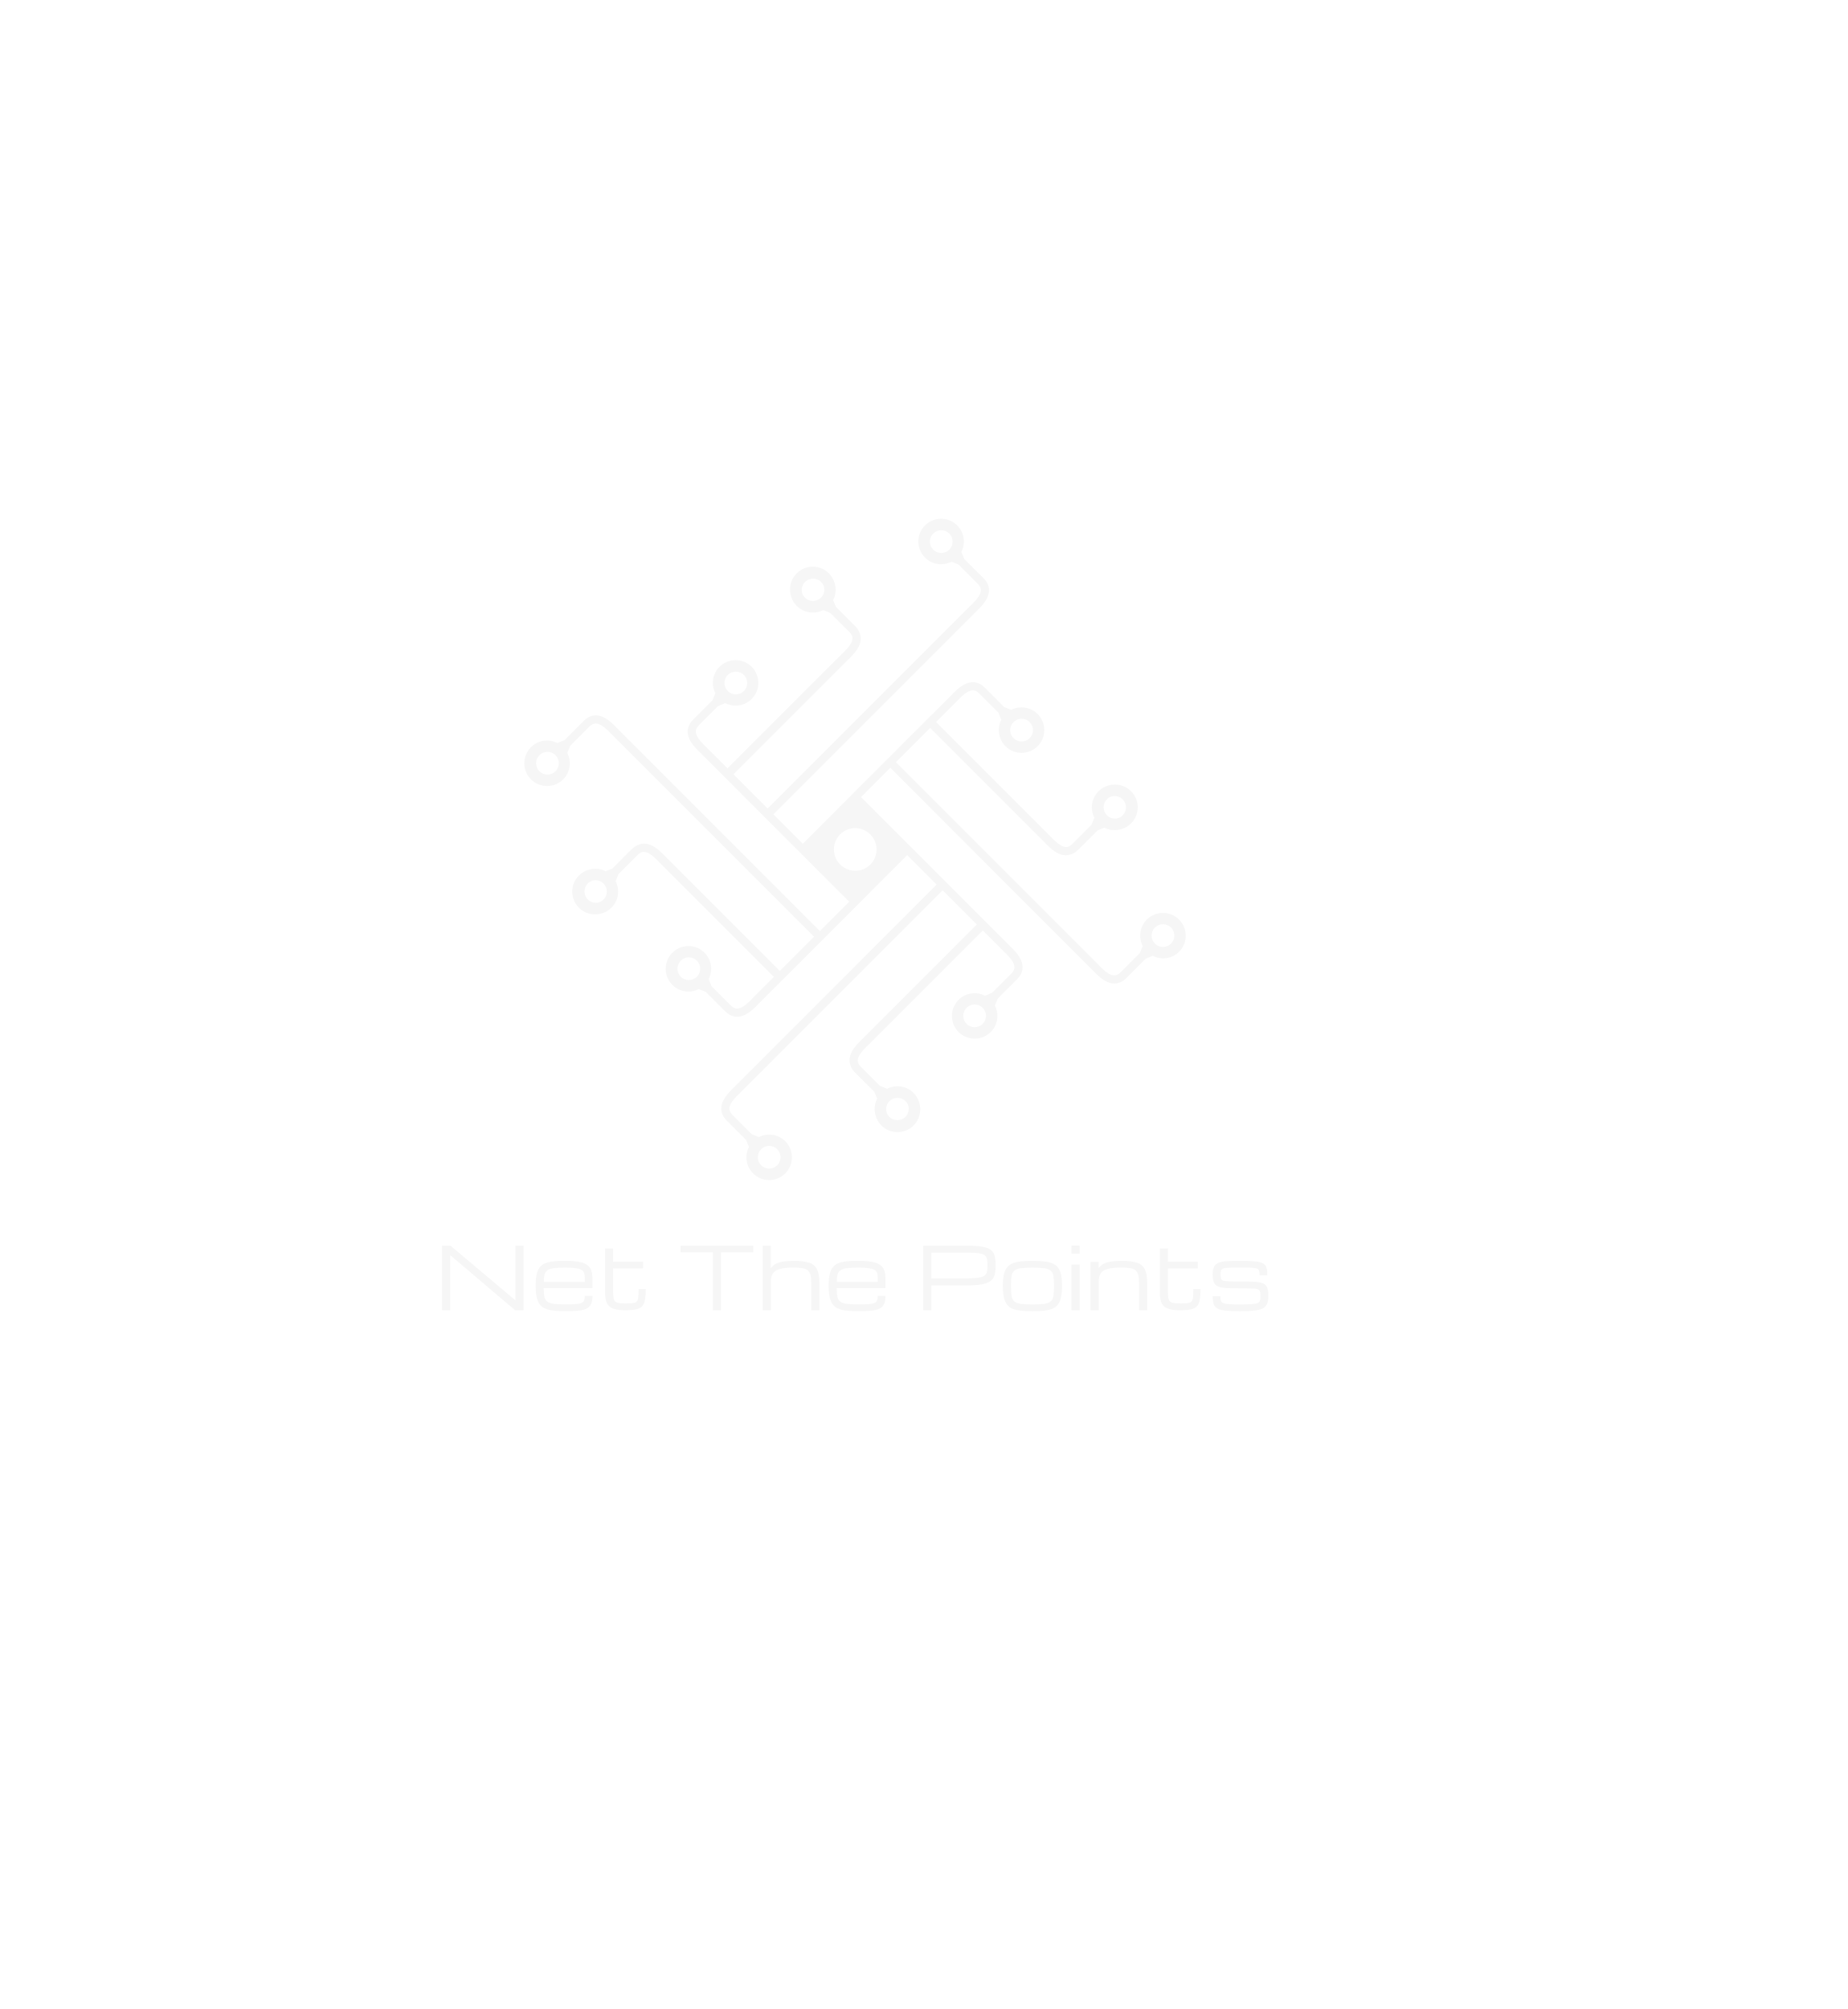
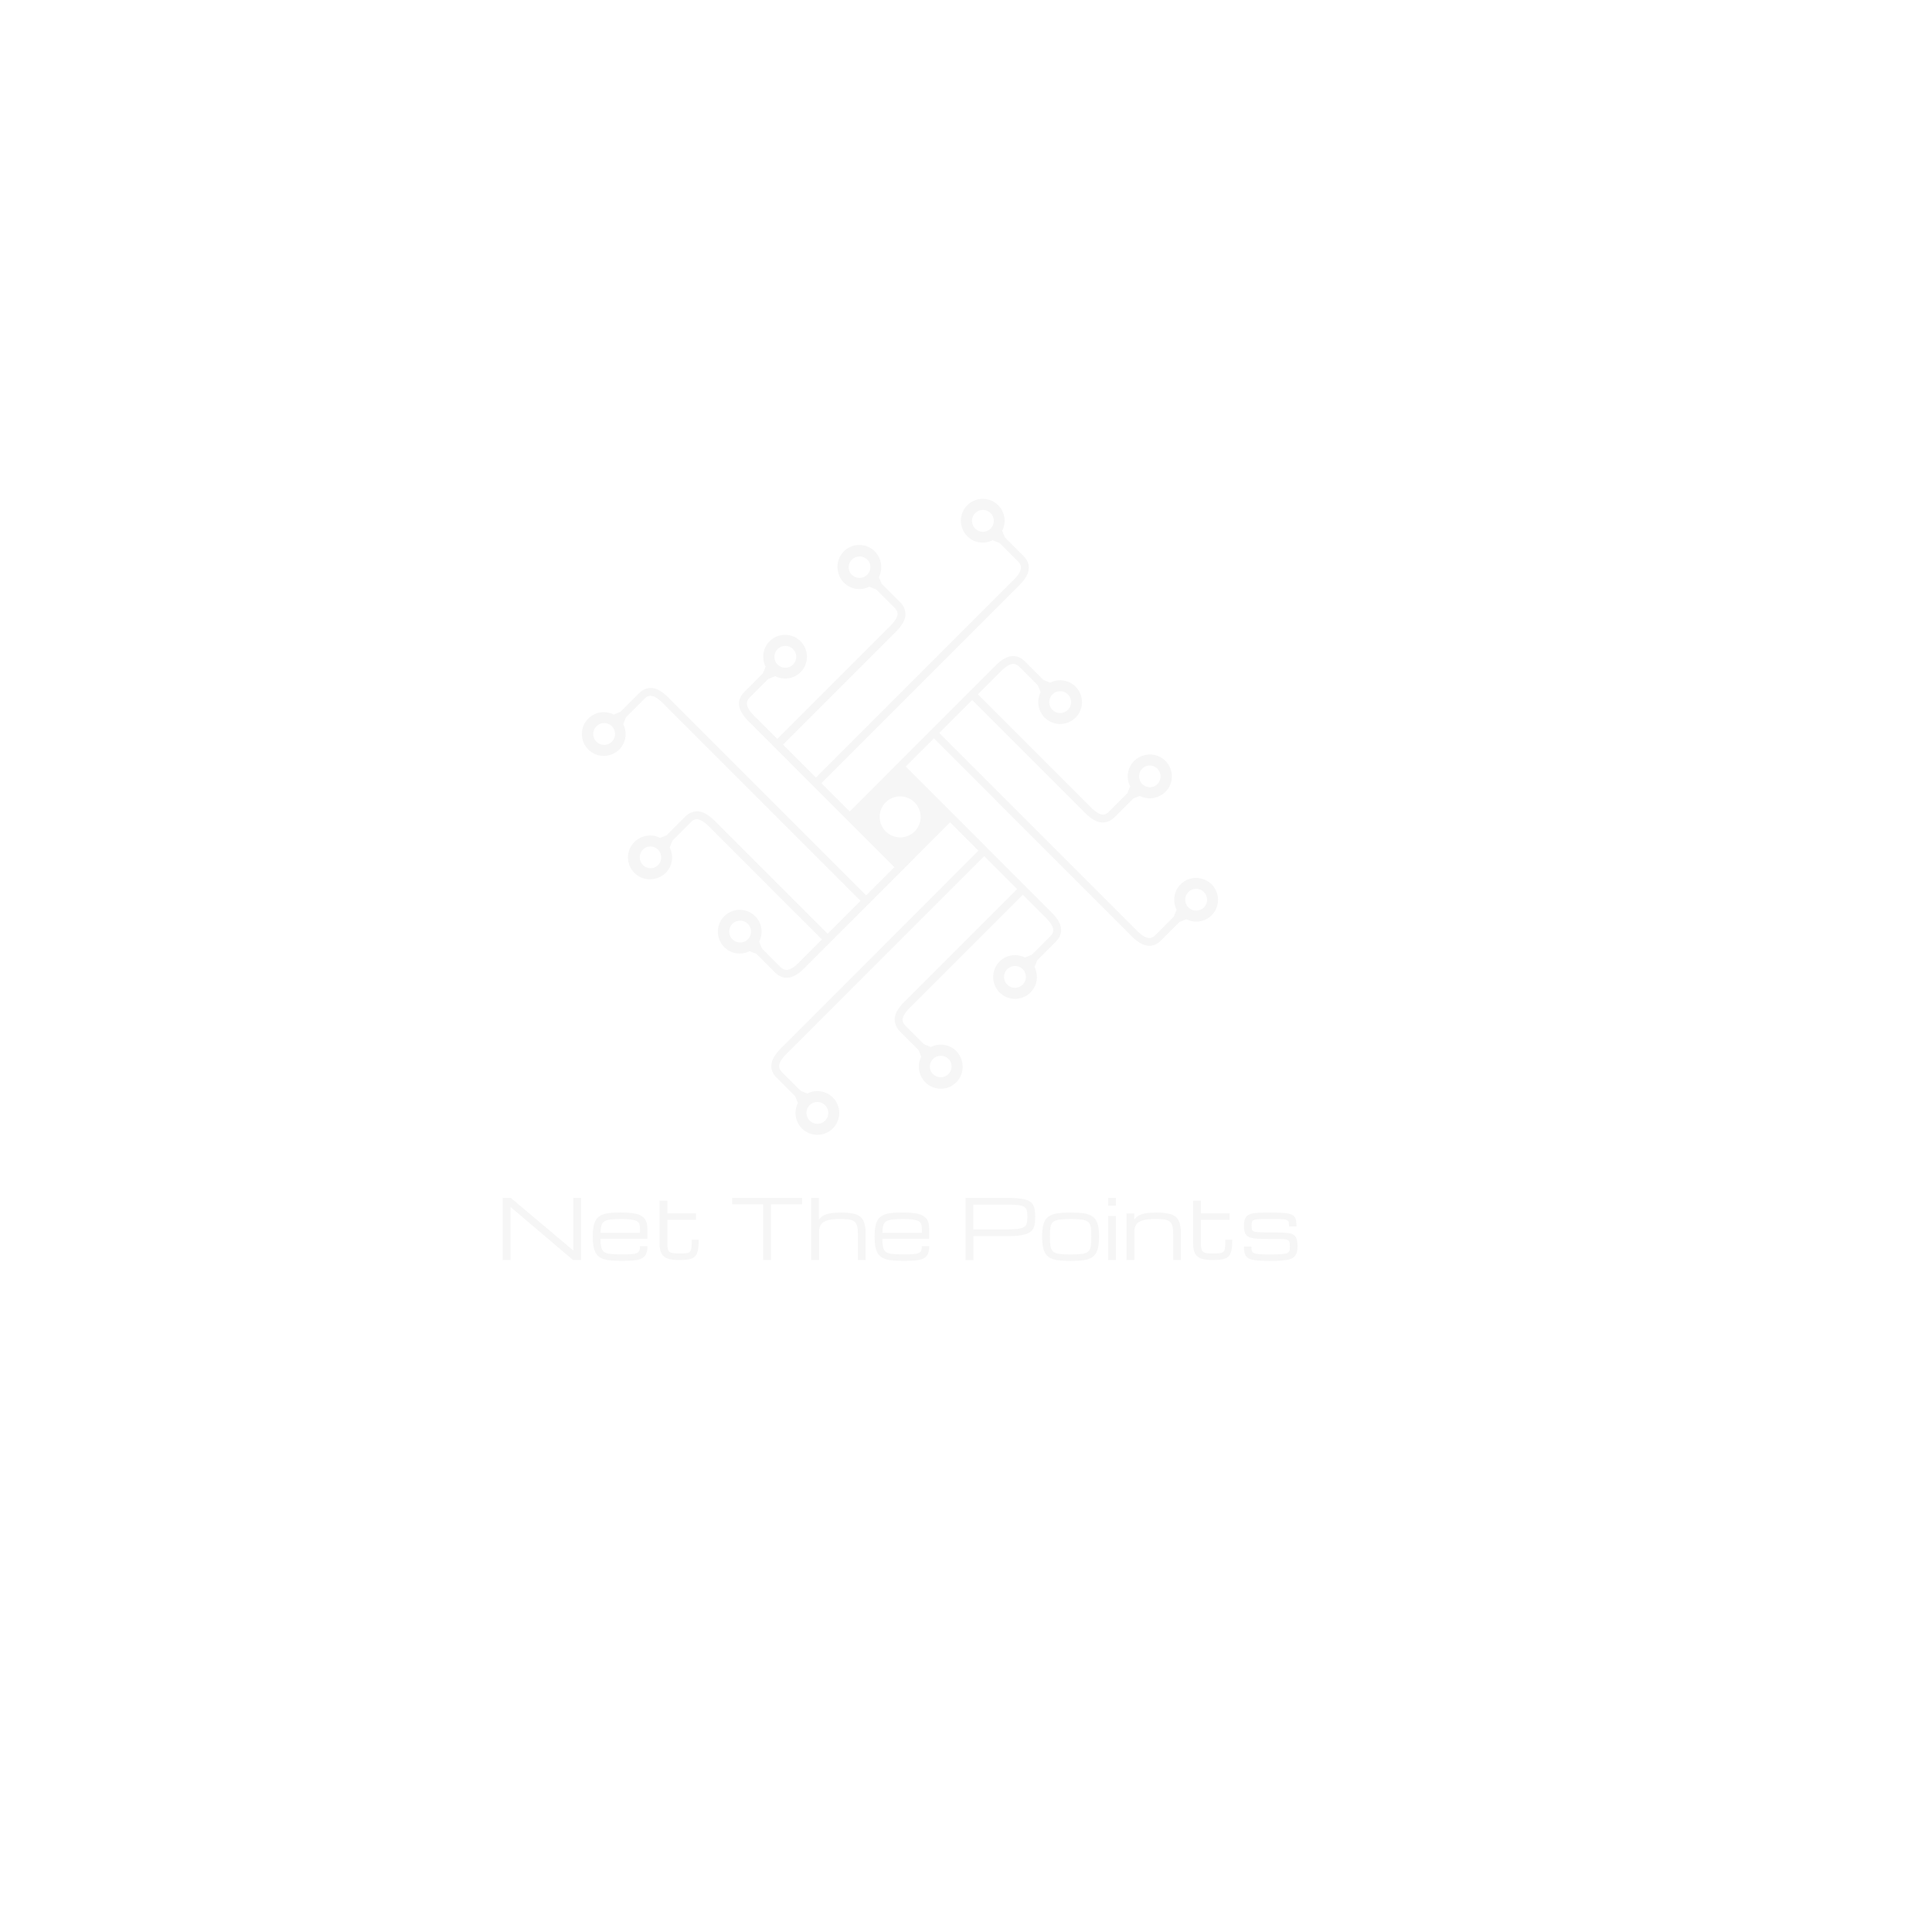
- <svg xmlns="http://www.w3.org/2000/svg" version="1.1" id="图层_1" x="0px" y="0px" viewBox="0 0 316.89 344.56" style="enable-background:new 0 0 316.89 344.56;" xml:space="preserve">
+ <svg xmlns="http://www.w3.org/2000/svg" width="80" height="80" version="1.1" id="图层_1" x="0px" y="0px" viewBox="0 0 316.89 344.56" style="enable-background:new 0 0 316.89 344.56;" xml:space="preserve">
  <style type="text/css">
	.st0{fill:none;}
	.st1{fill:#F6F6F6;}
</style>
  <path class="st0" d="M455.02,261.04c0.14-0.26,0.22-0.56,0.22-0.88c0-1.04-0.84-1.88-1.88-1.88c-0.7,0-1.31,0.38-1.63,0.94  c-0.14,0.26-0.22,0.56-0.22,0.88c0,1.04,0.84,1.88,1.88,1.88C454.09,261.98,454.69,261.6,455.02,261.04z" />
  <g>
    <g>
      <path class="st1" d="M75.83,224.72v-11.08h1.44l11.13,9.37h0.01v-9.37h1.39v11.08h-1.44l-11.13-9.45h-0.01v9.45H75.83z" />
      <path class="st1" d="M101.63,222.25c0,0.62-0.09,1.11-0.28,1.46c-0.19,0.36-0.47,0.62-0.85,0.78c-0.38,0.16-0.86,0.27-1.45,0.31    c-0.59,0.05-1.29,0.07-2.1,0.07c-0.93,0-1.72-0.05-2.36-0.14s-1.17-0.29-1.57-0.58c-0.4-0.29-0.69-0.73-0.87-1.31    c-0.18-0.58-0.27-1.36-0.27-2.33c0-0.94,0.09-1.7,0.26-2.27c0.18-0.57,0.46-1,0.85-1.28c0.39-0.29,0.91-0.48,1.55-0.58    c0.64-0.1,1.43-0.14,2.36-0.14c1.06,0,1.94,0.07,2.64,0.22c0.7,0.15,1.22,0.43,1.56,0.85c0.34,0.42,0.52,1.03,0.52,1.84v1.78    h-8.36c0,0.62,0.05,1.11,0.13,1.48c0.08,0.37,0.25,0.65,0.49,0.84c0.25,0.19,0.61,0.31,1.1,0.37c0.49,0.06,1.14,0.09,1.95,0.09    c0.73,0,1.32-0.01,1.77-0.04c0.45-0.03,0.79-0.09,1.02-0.19c0.23-0.1,0.39-0.25,0.47-0.44c0.08-0.2,0.12-0.46,0.12-0.79H101.63z     M96.91,217.41c-0.78,0-1.42,0.03-1.89,0.09c-0.48,0.06-0.84,0.17-1.09,0.34c-0.25,0.17-0.42,0.41-0.51,0.74    c-0.09,0.33-0.14,0.76-0.14,1.29h7.03v-0.69c0-0.35-0.04-0.63-0.12-0.86c-0.08-0.23-0.23-0.41-0.47-0.54    c-0.23-0.13-0.57-0.22-1.02-0.28C98.25,217.43,97.66,217.41,96.91,217.41z" />
      <path class="st1" d="M107.27,224.72c-0.85,0-1.52-0.09-2.03-0.26s-0.88-0.47-1.11-0.91c-0.23-0.44-0.34-1.05-0.34-1.84v-7.58h1.39    v2.27h5.12v1.14h-5.12v4.17c0,0.54,0.05,0.94,0.15,1.2c0.1,0.26,0.3,0.44,0.6,0.52s0.75,0.12,1.35,0.12    c0.53,0,0.95-0.02,1.26-0.05c0.31-0.03,0.53-0.12,0.67-0.27c0.14-0.15,0.24-0.39,0.27-0.73c0.04-0.34,0.06-0.81,0.06-1.42h1.23    c0,0.8-0.05,1.44-0.15,1.92c-0.1,0.48-0.27,0.84-0.53,1.09c-0.25,0.25-0.61,0.41-1.06,0.49    C108.57,224.68,107.99,224.72,107.27,224.72z" />
      <path class="st1" d="M122.28,224.72v-9.93h-5.54v-1.15h12.47v1.15h-5.54v9.93H122.28z" />
      <path class="st1" d="M130.83,224.72v-11.08h1.39v3.87c0.21-0.28,0.46-0.51,0.77-0.7c0.31-0.19,0.71-0.33,1.23-0.42    c0.51-0.09,1.18-0.14,2.02-0.14c1.09,0,1.94,0.11,2.57,0.32c0.63,0.21,1.07,0.59,1.34,1.13c0.26,0.54,0.4,1.31,0.4,2.31v4.71    h-1.39v-4.71c0-0.57-0.05-1.02-0.14-1.37c-0.1-0.35-0.26-0.61-0.49-0.79c-0.23-0.18-0.55-0.3-0.96-0.36    c-0.41-0.06-0.93-0.09-1.56-0.09c-0.96,0-1.72,0.08-2.27,0.24c-0.55,0.16-0.94,0.41-1.16,0.75c-0.23,0.34-0.34,0.78-0.34,1.32    v5.01H130.83z" />
      <path class="st1" d="M151.89,222.25c0,0.62-0.09,1.11-0.28,1.46c-0.19,0.36-0.47,0.62-0.85,0.78c-0.38,0.16-0.86,0.27-1.45,0.31    c-0.59,0.05-1.29,0.07-2.1,0.07c-0.93,0-1.72-0.05-2.36-0.14s-1.17-0.29-1.57-0.58c-0.4-0.29-0.69-0.73-0.87-1.31    c-0.18-0.58-0.27-1.36-0.27-2.33c0-0.94,0.09-1.7,0.26-2.27c0.18-0.57,0.46-1,0.85-1.28c0.39-0.29,0.91-0.48,1.55-0.58    c0.64-0.1,1.43-0.14,2.36-0.14c1.06,0,1.94,0.07,2.64,0.22c0.7,0.15,1.22,0.43,1.56,0.85c0.34,0.42,0.52,1.03,0.52,1.84v1.78    h-8.36c0,0.62,0.05,1.11,0.13,1.48c0.08,0.37,0.25,0.65,0.49,0.84c0.25,0.19,0.61,0.31,1.1,0.37c0.49,0.06,1.14,0.09,1.95,0.09    c0.73,0,1.32-0.01,1.77-0.04c0.45-0.03,0.79-0.09,1.02-0.19c0.23-0.1,0.39-0.25,0.47-0.44c0.08-0.2,0.12-0.46,0.12-0.79H151.89z     M147.17,217.41c-0.78,0-1.42,0.03-1.89,0.09c-0.48,0.06-0.84,0.17-1.09,0.34c-0.25,0.17-0.42,0.41-0.51,0.74    c-0.09,0.33-0.14,0.76-0.14,1.29h7.03v-0.69c0-0.35-0.04-0.63-0.12-0.86c-0.08-0.23-0.23-0.41-0.47-0.54    c-0.23-0.13-0.57-0.22-1.02-0.28C148.51,217.43,147.91,217.41,147.17,217.41z" />
      <path class="st1" d="M158.37,224.72v-11.08h7.42c1.08,0,1.95,0.05,2.62,0.16s1.16,0.28,1.5,0.53s0.57,0.58,0.69,1    c0.12,0.42,0.18,0.94,0.18,1.57v0.29c0,0.6-0.06,1.1-0.18,1.52c-0.12,0.42-0.36,0.75-0.71,1.01c-0.35,0.26-0.86,0.44-1.52,0.56    c-0.66,0.12-1.54,0.18-2.62,0.18h-5.99v4.27H158.37z M169.39,216.9c0-0.46-0.04-0.82-0.13-1.1c-0.09-0.27-0.26-0.48-0.52-0.62    c-0.26-0.14-0.65-0.23-1.16-0.28c-0.51-0.05-1.2-0.07-2.06-0.07h-5.77v4.42h5.77c0.86,0,1.55-0.03,2.06-0.08    c0.51-0.06,0.9-0.16,1.16-0.3c0.26-0.15,0.43-0.36,0.52-0.63c0.09-0.27,0.13-0.62,0.13-1.05V216.9z" />
      <path class="st1" d="M177.1,224.88c-0.93,0-1.72-0.05-2.37-0.14c-0.65-0.09-1.17-0.29-1.57-0.58c-0.4-0.29-0.69-0.73-0.87-1.31    c-0.18-0.58-0.27-1.36-0.27-2.33c0-0.94,0.09-1.7,0.27-2.27c0.18-0.57,0.47-1,0.87-1.28c0.4-0.29,0.92-0.48,1.57-0.58    c0.65-0.1,1.44-0.14,2.37-0.14c0.93,0,1.72,0.05,2.37,0.14c0.65,0.1,1.17,0.29,1.57,0.58c0.4,0.29,0.69,0.72,0.87,1.28    c0.18,0.57,0.27,1.32,0.27,2.27c0,0.97-0.09,1.75-0.27,2.33c-0.18,0.58-0.47,1.02-0.87,1.31c-0.4,0.29-0.92,0.48-1.57,0.58    S178.03,224.88,177.1,224.88z M180.8,220.52c0-0.69-0.03-1.24-0.1-1.65c-0.07-0.41-0.22-0.73-0.46-0.93    c-0.24-0.21-0.6-0.35-1.1-0.42c-0.5-0.07-1.18-0.11-2.04-0.11c-0.86,0-1.53,0.04-2.03,0.11c-0.5,0.07-0.87,0.21-1.1,0.42    c-0.24,0.21-0.39,0.52-0.46,0.93c-0.07,0.41-0.1,0.96-0.1,1.65c0,0.71,0.03,1.28,0.1,1.71c0.07,0.43,0.22,0.75,0.46,0.96    c0.24,0.21,0.6,0.36,1.1,0.43s1.18,0.1,2.03,0.1c0.86,0,1.54-0.03,2.04-0.1c0.5-0.07,0.86-0.21,1.1-0.43    c0.24-0.21,0.39-0.54,0.46-0.96C180.77,221.8,180.8,221.23,180.8,220.52z" />
      <path class="st1" d="M183.8,215.02v-1.39h1.39v1.39H183.8z M183.8,224.72v-7.85h1.39v7.85H183.8z" />
      <path class="st1" d="M187.06,224.72v-8.31h1.39v1.1c0.21-0.28,0.46-0.51,0.77-0.7c0.31-0.19,0.71-0.33,1.23-0.42    c0.51-0.09,1.18-0.14,2.02-0.14c1.09,0,1.94,0.11,2.57,0.32c0.63,0.21,1.07,0.59,1.34,1.13s0.4,1.31,0.4,2.31v4.71h-1.39v-4.71    c0-0.57-0.05-1.02-0.14-1.37c-0.1-0.35-0.26-0.61-0.49-0.79c-0.23-0.18-0.55-0.3-0.96-0.36c-0.41-0.06-0.93-0.09-1.56-0.09    c-0.96,0-1.72,0.08-2.27,0.24c-0.55,0.16-0.94,0.41-1.16,0.75c-0.23,0.34-0.34,0.78-0.34,1.32v5.01H187.06z" />
      <path class="st1" d="M202.43,224.72c-0.85,0-1.52-0.09-2.03-0.26c-0.51-0.17-0.88-0.47-1.11-0.91c-0.23-0.44-0.34-1.05-0.34-1.84    v-7.58h1.39v2.27h5.12v1.14h-5.12v4.17c0,0.54,0.05,0.94,0.15,1.2c0.1,0.26,0.3,0.44,0.6,0.52s0.75,0.12,1.35,0.12    c0.53,0,0.95-0.02,1.26-0.05c0.31-0.03,0.53-0.12,0.67-0.27c0.14-0.15,0.24-0.39,0.27-0.73c0.04-0.34,0.06-0.81,0.06-1.42h1.23    c0,0.8-0.05,1.44-0.15,1.92c-0.1,0.48-0.27,0.84-0.53,1.09c-0.25,0.25-0.61,0.41-1.06,0.49    C203.74,224.68,203.15,224.72,202.43,224.72z" />
      <path class="st1" d="M212.64,224.88c-1.01,0-1.82-0.03-2.44-0.1c-0.61-0.07-1.08-0.19-1.39-0.38c-0.32-0.18-0.53-0.44-0.63-0.78    c-0.11-0.34-0.16-0.77-0.16-1.31h1.33c0,0.3,0.02,0.55,0.06,0.73c0.04,0.19,0.17,0.33,0.37,0.43c0.2,0.1,0.53,0.17,0.98,0.2    c0.45,0.04,1.09,0.05,1.92,0.05c0.87,0,1.55-0.02,2.03-0.05s0.83-0.1,1.04-0.2c0.21-0.1,0.34-0.24,0.39-0.43    c0.05-0.19,0.07-0.44,0.07-0.74c0-0.38-0.03-0.66-0.1-0.84c-0.07-0.19-0.23-0.31-0.48-0.38c-0.25-0.07-0.65-0.1-1.2-0.1l-3.3-0.04    c-0.85-0.01-1.5-0.08-1.95-0.22c-0.45-0.13-0.75-0.37-0.92-0.71c-0.16-0.34-0.25-0.82-0.25-1.45c0-0.58,0.09-1.03,0.27-1.35    c0.18-0.32,0.46-0.54,0.85-0.68c0.38-0.13,0.88-0.22,1.5-0.24c0.62-0.03,1.36-0.04,2.23-0.04c1.02,0,1.84,0.03,2.44,0.09    c0.6,0.06,1.06,0.18,1.36,0.35c0.3,0.17,0.5,0.42,0.59,0.75c0.09,0.33,0.14,0.76,0.14,1.29h-1.33c0-0.31-0.02-0.56-0.06-0.74    c-0.04-0.18-0.16-0.31-0.35-0.4c-0.19-0.08-0.5-0.14-0.92-0.16c-0.43-0.02-1.02-0.04-1.79-0.04c-0.88,0-1.56,0.01-2.04,0.03    c-0.49,0.02-0.84,0.06-1.05,0.14c-0.22,0.07-0.35,0.19-0.4,0.34c-0.05,0.16-0.07,0.37-0.07,0.65c0,0.28,0.02,0.5,0.05,0.66    c0.03,0.16,0.11,0.28,0.25,0.36c0.13,0.08,0.35,0.14,0.66,0.16c0.31,0.03,0.73,0.04,1.28,0.05l2.85,0.03    c0.86,0.01,1.51,0.08,1.95,0.21c0.44,0.13,0.75,0.38,0.91,0.73c0.16,0.35,0.24,0.86,0.24,1.53c0,0.6-0.09,1.08-0.26,1.42    c-0.18,0.35-0.46,0.6-0.84,0.77c-0.38,0.17-0.89,0.27-1.52,0.32C214.31,224.86,213.55,224.88,212.64,224.88z" />
    </g>
    <path class="st1" d="M202.24,157.71c-1.52-1.52-3.99-1.52-5.52,0c-1.23,1.23-1.46,3.07-0.71,4.53l-0.5,1.23l-3.29,3.29   c-0.37,0.37-0.73,0.54-1.1,0.53c-0.68-0.01-1.52-0.57-2.64-1.77l-13.49-13.49l0,0l-21.31-21.31l5.87-5.87l16.71,16.71l0,0   l2.93,2.93c0.13,0.14,0.26,0.27,0.39,0.4c1.22,1.22,2.22,1.78,3.22,1.8c0.29,0,0.56-0.04,0.83-0.13c0.47-0.14,0.92-0.42,1.33-0.83   l3.31-3.31l1.15-0.47c0.92,0.47,1.98,0.55,2.94,0.25c0.61-0.18,1.18-0.5,1.66-0.98c1.52-1.52,1.52-3.99,0-5.52   c-1.05-1.05-2.56-1.38-3.89-0.98c-0.62,0.17-1.21,0.5-1.7,0.99c-1.23,1.23-1.46,3.07-0.71,4.53l-0.5,1.23l-3.29,3.29   c-0.26,0.26-0.52,0.42-0.78,0.49c-0.08,0.02-0.17,0.03-0.26,0.03c-0.68-0.01-1.52-0.57-2.64-1.77l-13.49-13.49l0,0l-6.19-6.19   l3.66-3.66c1.12-1.2,1.96-1.76,2.64-1.77c0.37-0.01,0.73,0.17,1.1,0.53l3.29,3.29l0.5,1.23c-0.75,1.47-0.51,3.31,0.71,4.53   c1.52,1.52,3.99,1.52,5.52,0c1.52-1.52,1.52-3.99,0-5.52c-1.23-1.23-3.07-1.46-4.54-0.71l-1.21-0.5l-3.31-3.31   c-0.63-0.63-1.34-0.95-2.1-0.94c-1,0.02-1.99,0.57-3.22,1.8c-0.13,0.13-0.25,0.26-0.39,0.4l-11.92,11.91l0,0l-7.23,7.23l0.01,0.01   l-6.37,6.37l-3.08-3.08l0,0l-1.97-1.97l21.31-21.31l0,0l13.48-13.48c0.14-0.13,0.27-0.26,0.4-0.39c1.22-1.22,1.78-2.22,1.8-3.22   c0.01-0.76-0.3-1.46-0.94-2.1l-3.31-3.31l-0.5-1.21c0.76-1.47,0.52-3.31-0.71-4.54c-1.52-1.52-3.99-1.52-5.52,0   c-1.52,1.52-1.52,3.99,0,5.52c1.23,1.23,3.07,1.46,4.53,0.71l1.23,0.5l3.29,3.29c0.37,0.37,0.54,0.73,0.53,1.1   c-0.01,0.68-0.57,1.52-1.77,2.64l-13.49,13.49l0,0l-21.31,21.31l-5.87-5.87l16.71-16.71l0,0l2.93-2.93   c0.14-0.13,0.27-0.26,0.4-0.39c1.22-1.22,1.78-2.22,1.8-3.22c0-0.29-0.04-0.56-0.13-0.83c-0.14-0.47-0.42-0.92-0.83-1.33   l-3.31-3.31l-0.47-1.15c0.47-0.92,0.55-1.98,0.25-2.94c-0.18-0.61-0.5-1.18-0.98-1.66c-1.52-1.52-3.99-1.52-5.52,0   c-1.05,1.05-1.38,2.56-0.98,3.89c0.17,0.62,0.5,1.21,0.99,1.7c1.23,1.23,3.07,1.46,4.53,0.71l1.23,0.5l3.29,3.29   c0.26,0.26,0.42,0.52,0.49,0.78c0.02,0.08,0.03,0.17,0.03,0.26c-0.01,0.68-0.57,1.52-1.77,2.64l-13.49,13.49l0,0l-6.19,6.19   l-3.66-3.66c-1.2-1.12-1.76-1.96-1.77-2.64c-0.01-0.37,0.17-0.73,0.53-1.1l3.29-3.29l1.23-0.5c1.47,0.75,3.31,0.51,4.53-0.71   c1.52-1.52,1.52-3.99,0-5.52c-1.52-1.52-3.99-1.52-5.52,0c-1.23,1.23-1.46,3.07-0.71,4.54l-0.5,1.21l-3.31,3.31   c-0.63,0.63-0.95,1.34-0.94,2.1c0.02,1,0.57,1.99,1.8,3.22c0.13,0.13,0.26,0.25,0.4,0.39l11.91,11.92l0,0l7.23,7.23l0,0l6.37,6.37   l-3.06,3.06l0,0l-1.97,1.97l-21.31-21.31l0,0l-13.48-13.48c-0.13-0.14-0.26-0.27-0.39-0.4c-1.22-1.22-2.22-1.78-3.22-1.8   c-0.76-0.01-1.46,0.3-2.1,0.94l-3.31,3.31l-1.21,0.5c-1.47-0.76-3.31-0.52-4.54,0.71c-1.52,1.52-1.52,3.99,0,5.52   c1.52,1.52,3.99,1.52,5.52,0c1.23-1.23,1.46-3.07,0.71-4.53l0.5-1.23l3.29-3.29c0.37-0.37,0.73-0.54,1.1-0.53   c0.68,0.01,1.52,0.57,2.64,1.77l13.49,13.49l0,0l21.31,21.31l-5.87,5.87l-16.71-16.71l0,0l-2.93-2.93   c-0.13-0.14-0.26-0.27-0.39-0.4c-1.22-1.22-2.22-1.78-3.22-1.8c-0.29,0-0.56,0.04-0.83,0.13c-0.47,0.14-0.92,0.42-1.33,0.83   l-3.31,3.31l-1.15,0.47c-0.92-0.47-1.98-0.55-2.94-0.25c-0.61,0.18-1.18,0.5-1.66,0.98c-1.52,1.52-1.52,3.99,0,5.52   c1.05,1.05,2.56,1.38,3.89,0.98c0.62-0.17,1.21-0.5,1.7-0.99c1.23-1.23,1.46-3.07,0.71-4.53l0.5-1.23l3.29-3.29   c0.26-0.26,0.52-0.42,0.78-0.49c0.08-0.02,0.17-0.03,0.26-0.03c0.68,0.01,1.52,0.57,2.64,1.77l13.49,13.49l0,0l6.19,6.19   l-3.66,3.66c-1.12,1.2-1.96,1.76-2.64,1.77c-0.37,0.01-0.73-0.17-1.1-0.53l-3.29-3.29l-0.5-1.23c0.75-1.47,0.51-3.31-0.71-4.53   c-1.52-1.52-3.99-1.52-5.52,0c-1.52,1.52-1.52,3.99,0,5.52c1.23,1.23,3.07,1.46,4.54,0.71l1.21,0.5l3.31,3.31   c0.63,0.63,1.34,0.95,2.1,0.94c1-0.02,1.99-0.57,3.22-1.8c0.13-0.13,0.25-0.26,0.39-0.4l11.92-11.91l0,0l7.23-7.23l-0.01-0.01   l6.37-6.37l3.08,3.08l0,0l1.97,1.97L139.4,173l0,0l-13.48,13.48c-0.14,0.13-0.27,0.26-0.4,0.39c-1.22,1.22-1.78,2.22-1.8,3.22   c-0.01,0.76,0.3,1.46,0.94,2.1l3.31,3.31l0.5,1.21c-0.76,1.47-0.52,3.31,0.71,4.54c1.52,1.52,3.99,1.52,5.52,0   c1.52-1.52,1.52-3.99,0-5.52c-1.23-1.23-3.07-1.46-4.53-0.71l-1.23-0.5l-3.29-3.29c-0.37-0.37-0.54-0.73-0.53-1.1   c0.01-0.68,0.57-1.52,1.77-2.64l13.49-13.49l0,0l21.31-21.31l5.87,5.87l-16.71,16.71l0,0l-2.93,2.93c-0.14,0.13-0.27,0.26-0.4,0.39   c-1.22,1.22-1.78,2.22-1.8,3.22c0,0.29,0.04,0.56,0.13,0.83c0.14,0.47,0.42,0.92,0.83,1.33l3.31,3.31l0.47,1.15   c-0.47,0.92-0.55,1.98-0.25,2.94c0.18,0.61,0.5,1.18,0.98,1.66c1.52,1.52,3.99,1.52,5.52,0c1.05-1.05,1.38-2.56,0.98-3.89   c-0.17-0.62-0.5-1.21-0.99-1.7c-1.23-1.23-3.07-1.46-4.53-0.71l-1.23-0.5l-3.29-3.29c-0.26-0.26-0.42-0.52-0.49-0.78   c-0.02-0.08-0.03-0.17-0.03-0.26c0.01-0.68,0.57-1.52,1.77-2.64l13.49-13.49l0,0l6.19-6.19l3.66,3.66c1.2,1.12,1.76,1.96,1.77,2.64   c0.01,0.37-0.17,0.73-0.53,1.1l-3.29,3.29l-1.23,0.5c-1.47-0.75-3.31-0.51-4.53,0.71c-1.52,1.52-1.52,3.99,0,5.52   c1.52,1.52,3.99,1.52,5.52,0c1.23-1.23,1.46-3.07,0.71-4.54l0.5-1.21l3.31-3.31c0.63-0.63,0.95-1.34,0.94-2.1   c-0.02-1-0.57-1.99-1.8-3.22c-0.13-0.13-0.26-0.25-0.4-0.39l-11.91-11.92l0,0l-7.23-7.23l0,0l-6.37-6.37l3.06-3.06l0,0l1.97-1.97   L174.02,153l0,0l13.48,13.48c0.13,0.14,0.26,0.27,0.39,0.4c1.22,1.22,2.22,1.78,3.22,1.8c0.76,0.01,1.46-0.3,2.1-0.94l3.31-3.31   l1.21-0.5c1.47,0.76,3.31,0.52,4.54-0.71C203.77,161.7,203.77,159.23,202.24,157.71z M189.88,137.07c0.23-0.23,0.51-0.39,0.81-0.48   c0.65-0.17,1.37-0.01,1.88,0.5c0.76,0.76,0.76,2,0,2.76c-0.23,0.23-0.51,0.39-0.81,0.48c-0.65,0.17-1.37,0.01-1.88-0.5   C189.12,139.07,189.12,137.83,189.88,137.07z M173.86,123.84c0.76-0.76,2-0.76,2.76,0c0.76,0.76,0.76,2,0,2.76   c-0.76,0.76-2,0.76-2.76,0C173.09,125.84,173.09,124.6,173.86,123.84z M162.84,94.27c-0.76,0.76-2,0.76-2.76,0   c-0.76-0.76-0.76-2,0-2.76c0.76-0.76,2-0.76,2.76,0C163.6,92.27,163.6,93.51,162.84,94.27z M140.83,102.5c-0.76,0.76-2,0.76-2.76,0   c-0.23-0.23-0.39-0.51-0.48-0.81c-0.17-0.65-0.01-1.37,0.5-1.88c0.76-0.76,2-0.76,2.76,0c0.23,0.23,0.39,0.51,0.48,0.81   C141.5,101.27,141.34,101.99,140.83,102.5z M124.84,115.76c0.76-0.76,2-0.76,2.76,0c0.76,0.76,0.76,2,0,2.76   c-0.76,0.76-2,0.76-2.76,0C124.08,117.76,124.08,116.52,124.84,115.76z M95.29,132.28c-0.76,0.76-2,0.76-2.76,0   c-0.76-0.76-0.76-2,0-2.76c0.76-0.76,2-0.76,2.76,0C96.05,130.28,96.05,131.52,95.29,132.28z M103.52,154.29   c-0.23,0.23-0.51,0.39-0.81,0.48c-0.65,0.17-1.37,0.01-1.88-0.5c-0.76-0.76-0.76-2,0-2.76c0.23-0.23,0.51-0.39,0.81-0.48   c0.65-0.17,1.37-0.01,1.88,0.5C104.28,152.3,104.28,153.53,103.52,154.29z M119.54,167.52c-0.76,0.76-2,0.76-2.76,0   c-0.76-0.76-0.76-2,0-2.76c0.76-0.76,2-0.76,2.76,0C120.3,165.53,120.3,166.76,119.54,167.52z M130.56,197.1   c0.76-0.76,2-0.76,2.76,0c0.76,0.76,0.76,2,0,2.76c-0.76,0.76-2,0.76-2.76,0C129.8,199.09,129.8,197.86,130.56,197.1z    M152.57,188.86c0.76-0.76,2-0.76,2.76,0c0.23,0.23,0.39,0.51,0.48,0.81c0.17,0.65,0.01,1.37-0.5,1.88c-0.76,0.76-2,0.76-2.76,0   c-0.23-0.23-0.39-0.51-0.48-0.81C151.89,190.1,152.06,189.38,152.57,188.86z M168.56,175.6c-0.76,0.76-2,0.76-2.76,0   c-0.76-0.76-0.76-2,0-2.76c0.76-0.76,2-0.76,2.76,0C169.32,173.61,169.32,174.84,168.56,175.6z M149.27,143.1l0.02,0.02   c1.42,1.42,1.42,3.73,0,5.16l0,0c-1.42,1.42-3.73,1.42-5.16,0l-0.02-0.02c-1.42-1.42-1.42-3.73,0-5.16h0   C145.54,141.67,147.84,141.67,149.27,143.1z M200.87,161.84c-0.76,0.76-2,0.76-2.76,0c-0.76-0.76-0.76-2,0-2.76   c0.76-0.76,2-0.76,2.76,0C201.63,159.85,201.63,161.08,200.87,161.84z" />
  </g>
</svg>
